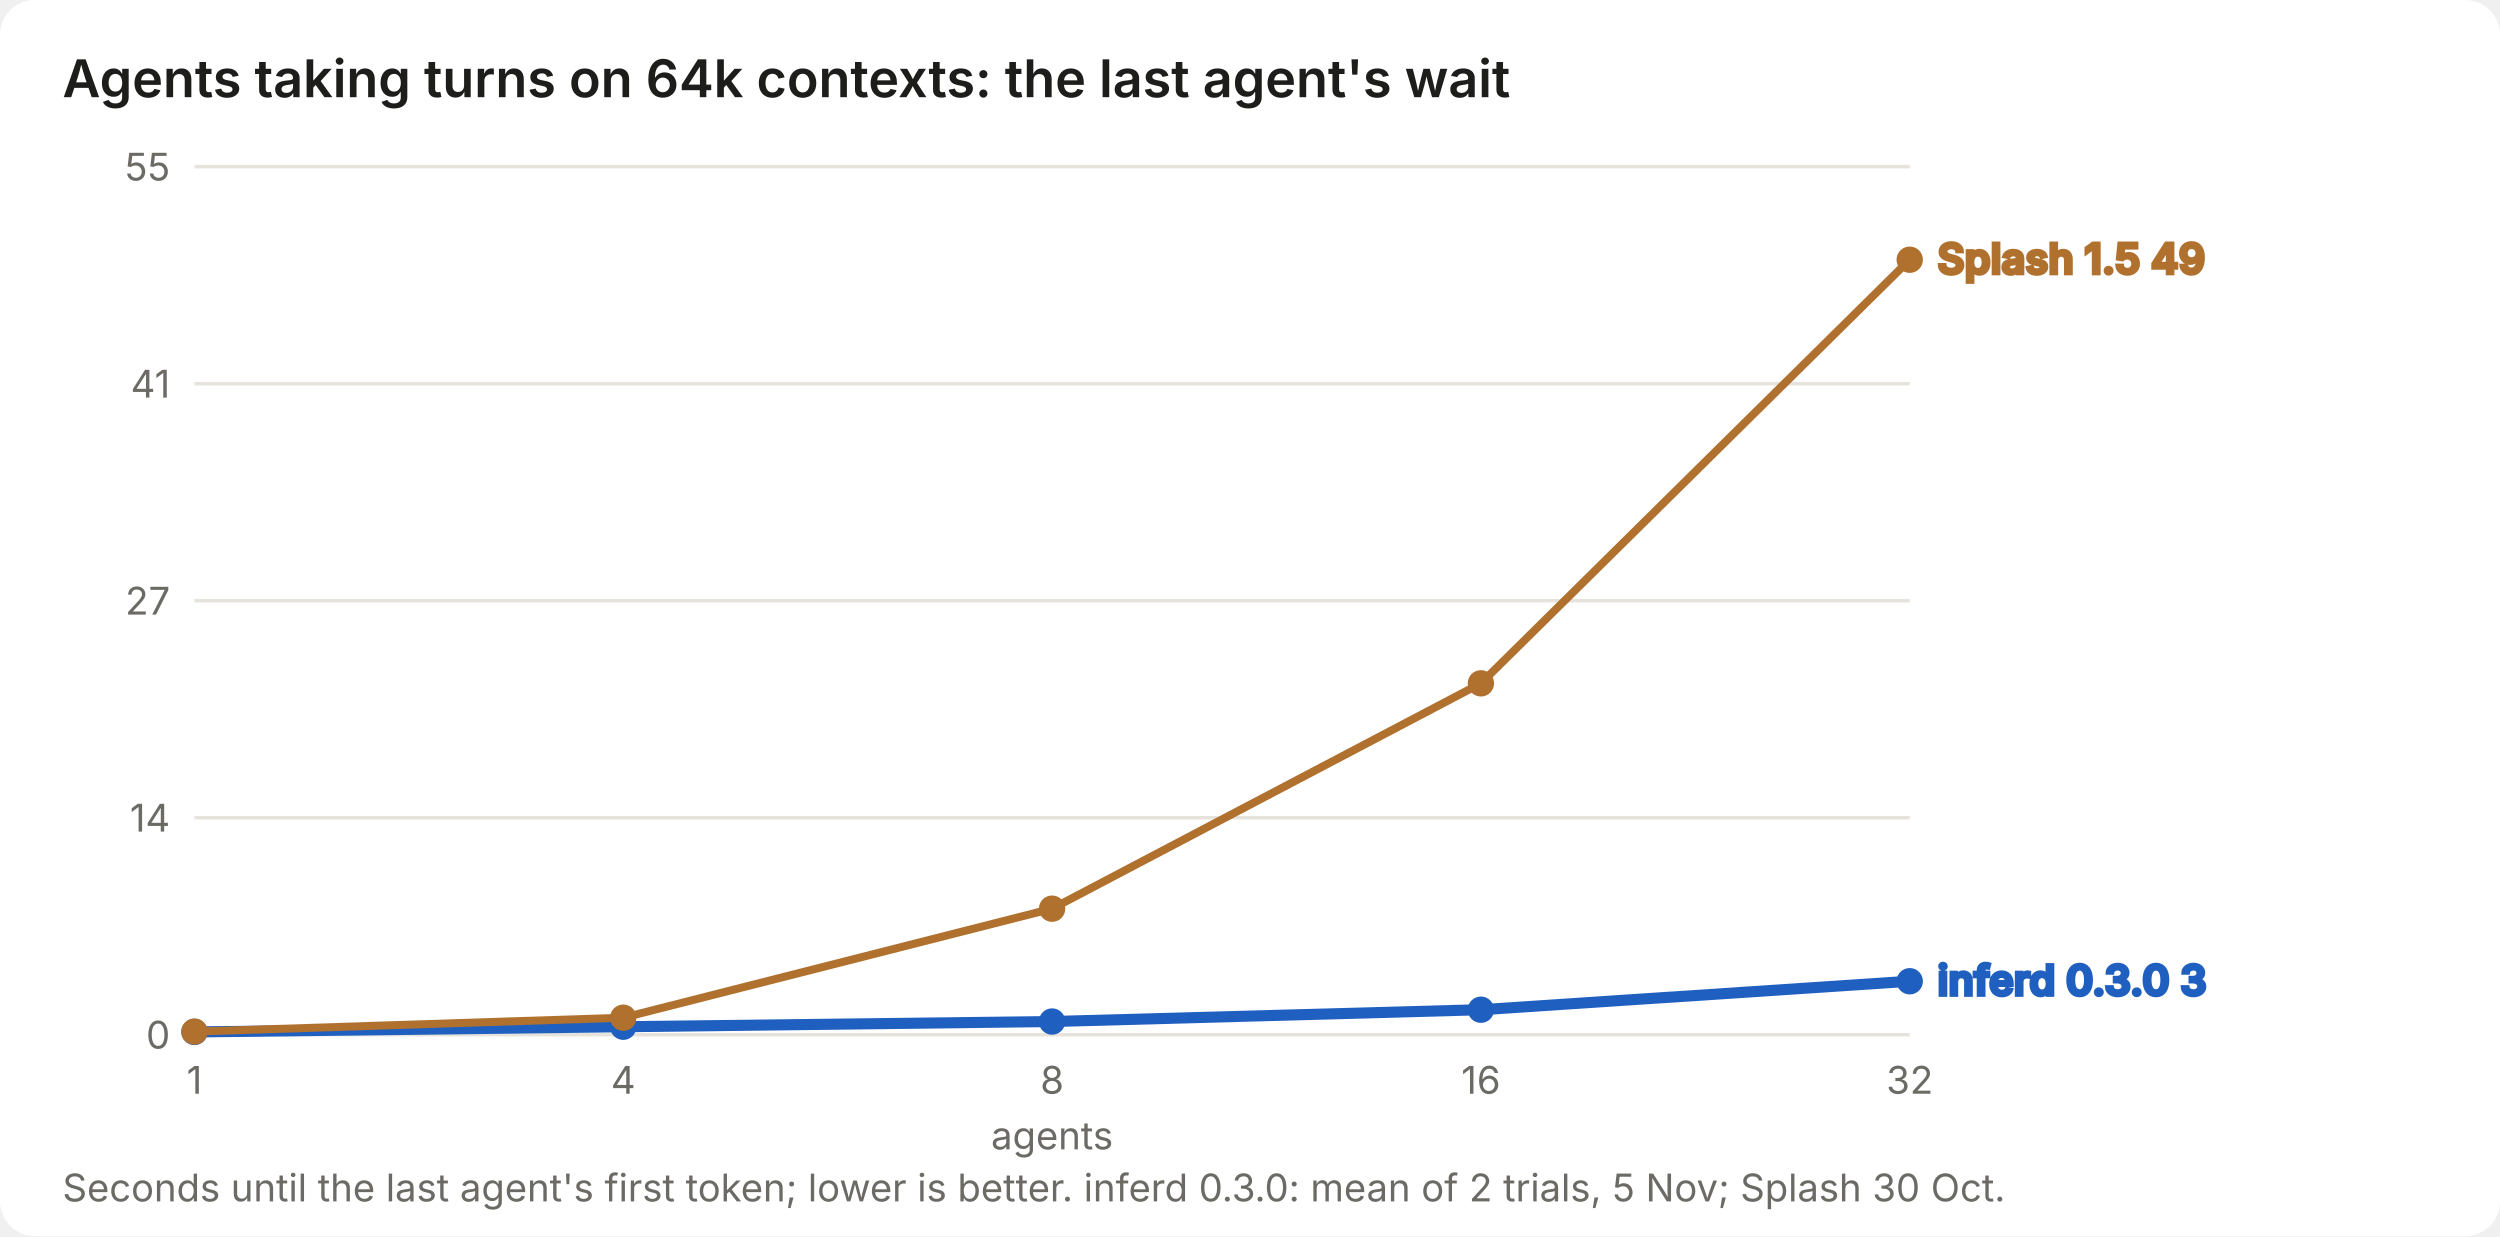
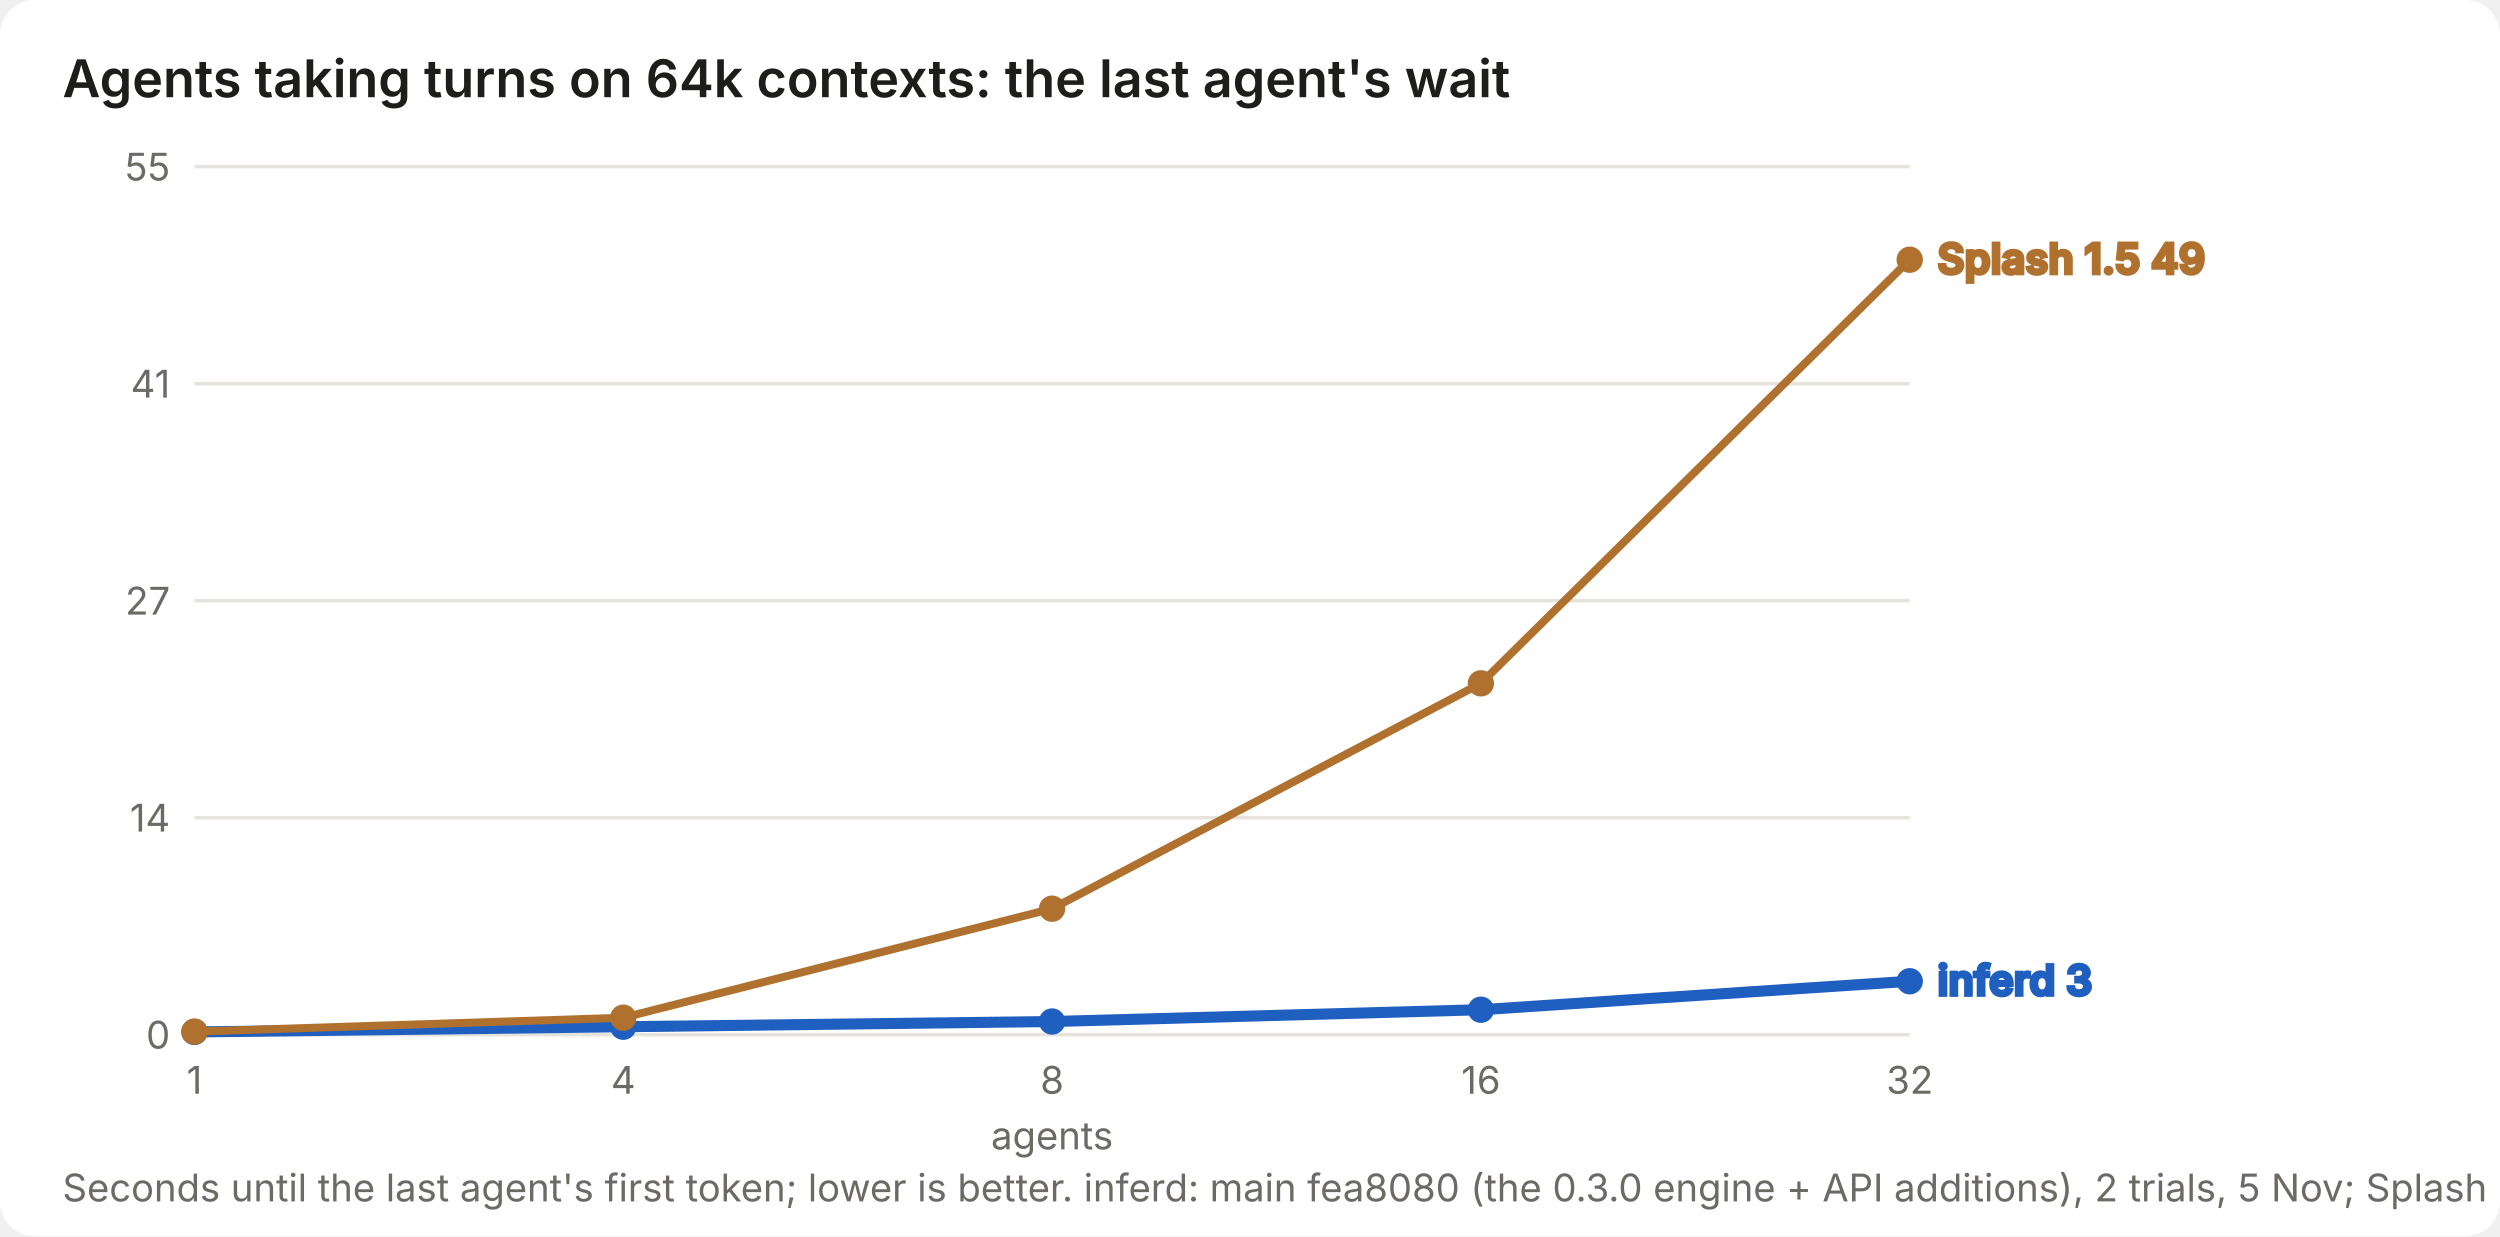
<svg xmlns="http://www.w3.org/2000/svg" viewBox="0 0 720 356" role="img" aria-label="Agents taking turns on 64k contexts: the last agent's wait">
  <style>
.bg{fill:#ffffff}.t{fill:#1d1d1b;font:600 15px -apple-system,BlinkMacSystemFont,'Segoe UI',sans-serif}
.tick{fill:#6b6a65;font:11px -apple-system,BlinkMacSystemFont,'Segoe UI',sans-serif}
.lab{fill:#1d1d1b;font:12px -apple-system,BlinkMacSystemFont,'Segoe UI',sans-serif}
.val{fill:#1d1d1b;font:600 11px -apple-system,BlinkMacSystemFont,'Segoe UI',sans-serif}
.note{fill:#6b6a65;font:11px -apple-system,BlinkMacSystemFont,'Segoe UI',sans-serif}
.grid{stroke:#e6e3dc;stroke-width:1}polyline.ln{fill:none!important;stroke-width:2.3}
.k-us{fill:#1f5fbf;stroke:#1f5fbf}.k-us2{fill:#7aa7e6;stroke:#7aa7e6}.k-o1{fill:#b0702e;stroke:#b0702e}
.k-o2{fill:#7b8a3a;stroke:#7b8a3a}.k-o3{fill:#8d8b85;stroke:#8d8b85}.k-o4{fill:#9a5aa8;stroke:#9a5aa8}
.ln.k-us{stroke-width:3.2}.ln.k-o2{stroke-dasharray:6 4}.ln.k-o3{stroke-dasharray:2 4}
@media (prefers-color-scheme:dark){.bg{fill:#1b1b1a}.t,.lab,.val{fill:#ecebe6}.tick,.note{fill:#a3a19a}.grid{stroke:#34332f}
.k-us{fill:#6aa3ff;stroke:#6aa3ff}.k-us2{fill:#9fc1f2;stroke:#9fc1f2}.k-o1{fill:#dba25f;stroke:#dba25f}
.k-o2{fill:#aebc6a;stroke:#aebc6a}.k-o4{fill:#c58fd2;stroke:#c58fd2}}
</style>
  <rect class="bg" width="720" height="356" rx="10" />
  <text class="t" x="18" y="28">Agents taking turns on 64k contexts: the last agent's wait</text>
  <line class="grid" x1="56" y1="298.0" x2="550" y2="298.0" />
  <text class="tick" x="49" y="302.0" text-anchor="end">0</text>
  <line class="grid" x1="56" y1="235.5" x2="550" y2="235.5" />
  <text class="tick" x="49" y="239.5" text-anchor="end">14</text>
  <line class="grid" x1="56" y1="173.0" x2="550" y2="173.0" />
  <text class="tick" x="49" y="177.0" text-anchor="end">27</text>
  <line class="grid" x1="56" y1="110.5" x2="550" y2="110.5" />
  <text class="tick" x="49" y="114.5" text-anchor="end">41</text>
  <line class="grid" x1="56" y1="48.0" x2="550" y2="48.0" />
  <text class="tick" x="49" y="52.0" text-anchor="end">55</text>
  <text class="tick" x="56.0" y="315" text-anchor="middle">1</text>
  <text class="tick" x="179.5" y="315" text-anchor="middle">4</text>
  <text class="tick" x="303.0" y="315" text-anchor="middle">8</text>
  <text class="tick" x="426.5" y="315" text-anchor="middle">16</text>
  <text class="tick" x="550.0" y="315" text-anchor="middle">32</text>
  <text class="tick" x="303.0" y="331" text-anchor="middle">agents</text>
  <polyline class="ln k-us" points="56.0,297.2 179.5,295.7 303.0,294.2 426.5,290.8 550.0,282.6" />
  <circle class="k-us" cx="56.0" cy="297.2" r="3.3" />
  <circle class="k-us" cx="179.5" cy="295.7" r="3.3" />
  <circle class="k-us" cx="303.0" cy="294.2" r="3.3" />
  <circle class="k-us" cx="426.5" cy="290.8" r="3.3" />
  <circle class="k-us" cx="550.0" cy="282.6" r="3.3" />
  <polyline class="ln k-o1" points="56.0,297.1 179.5,293.1 303.0,261.7 426.5,196.8 550.0,74.8" />
  <circle class="k-o1" cx="56.0" cy="297.1" r="3.3" />
  <circle class="k-o1" cx="179.5" cy="293.1" r="3.3" />
  <circle class="k-o1" cx="303.0" cy="261.7" r="3.3" />
  <circle class="k-o1" cx="426.5" cy="196.8" r="3.3" />
  <circle class="k-o1" cx="550.0" cy="74.8" r="3.3" />
  <text class="lab k-o1" x="558.0" y="78.8" style="font-weight:600">Splash 1.5 49</text>
-   <text class="lab k-us" x="558.0" y="286.6" style="font-weight:600">inferd 0.3.0 3</text>
-   <text class="note" x="18" y="346">Seconds until the last agent's first token; lower is better. inferd 0.3.0: mean of 2 trials, 5 Nov; Splash 30 Oct.</text>
+   <text class="lab k-us" x="558.0" y="286.6" style="font-weight:600">inferd 3</text>
+   <text class="note" x="18" y="346">Seconds until the last agent's first token; lower is better. inferd: main fea8080 (the 0.3.0 engine + API additions), 2 trials, 5 Nov; Splash 30 Oct.</text>
</svg>
